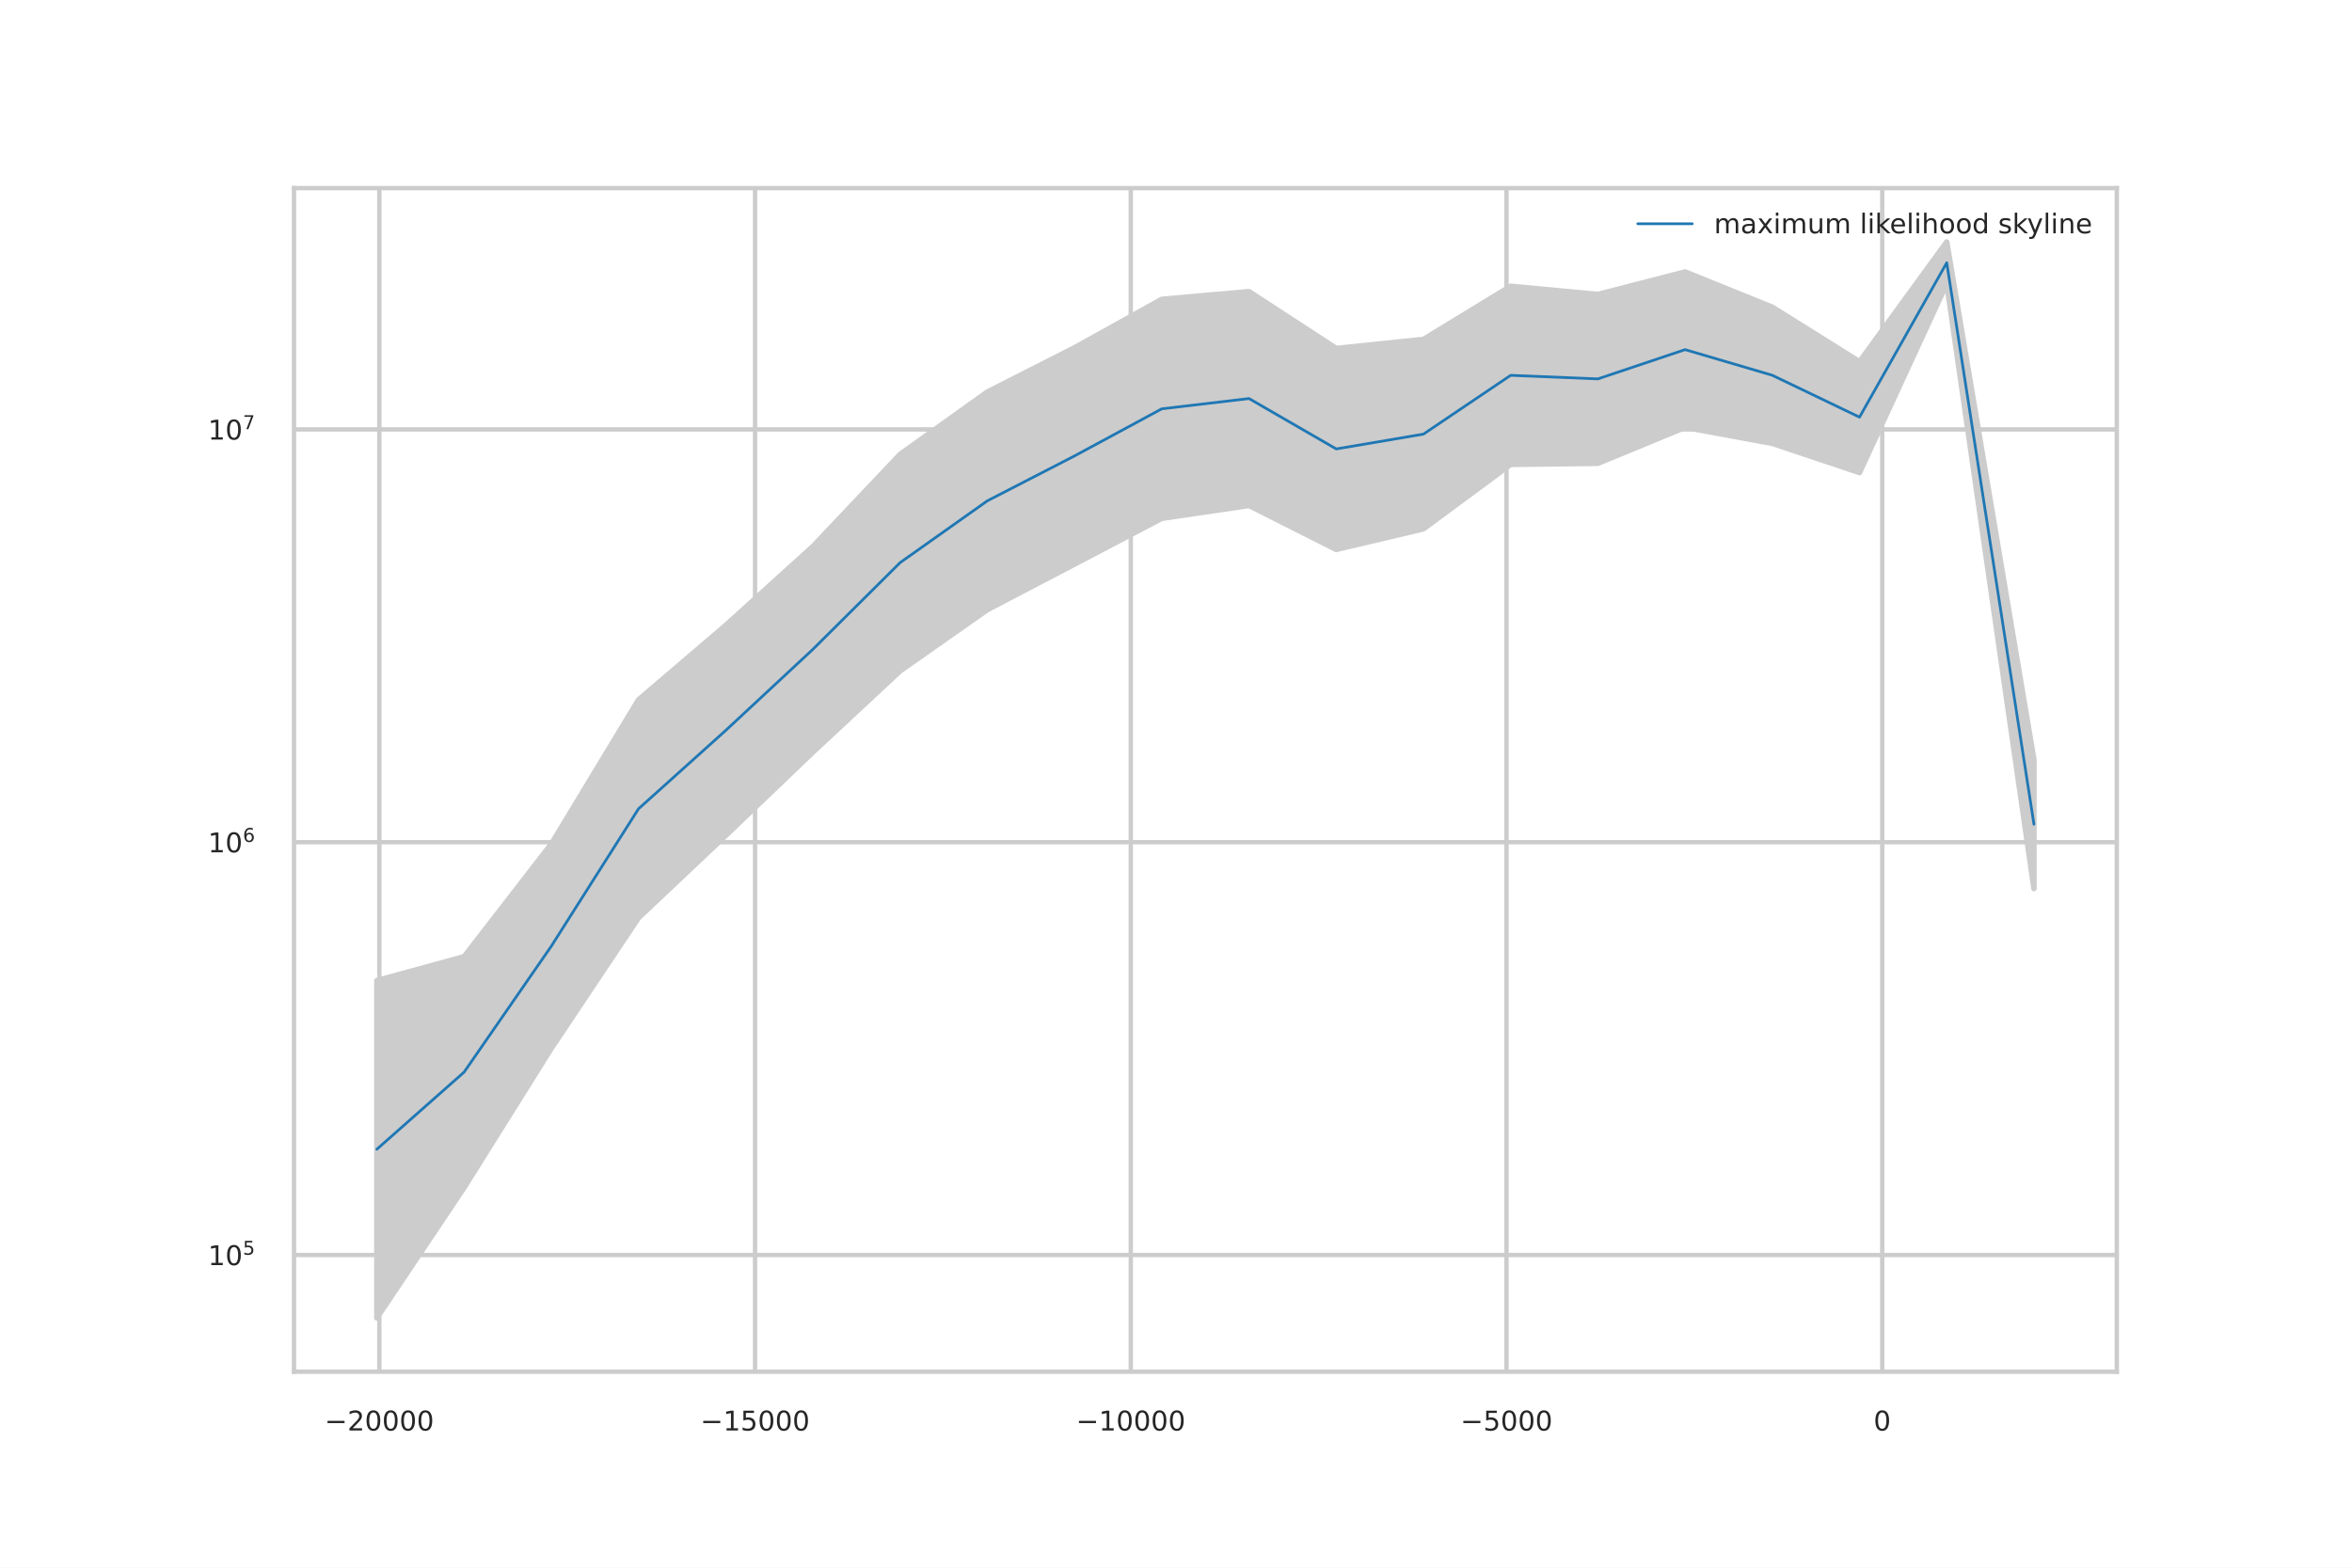
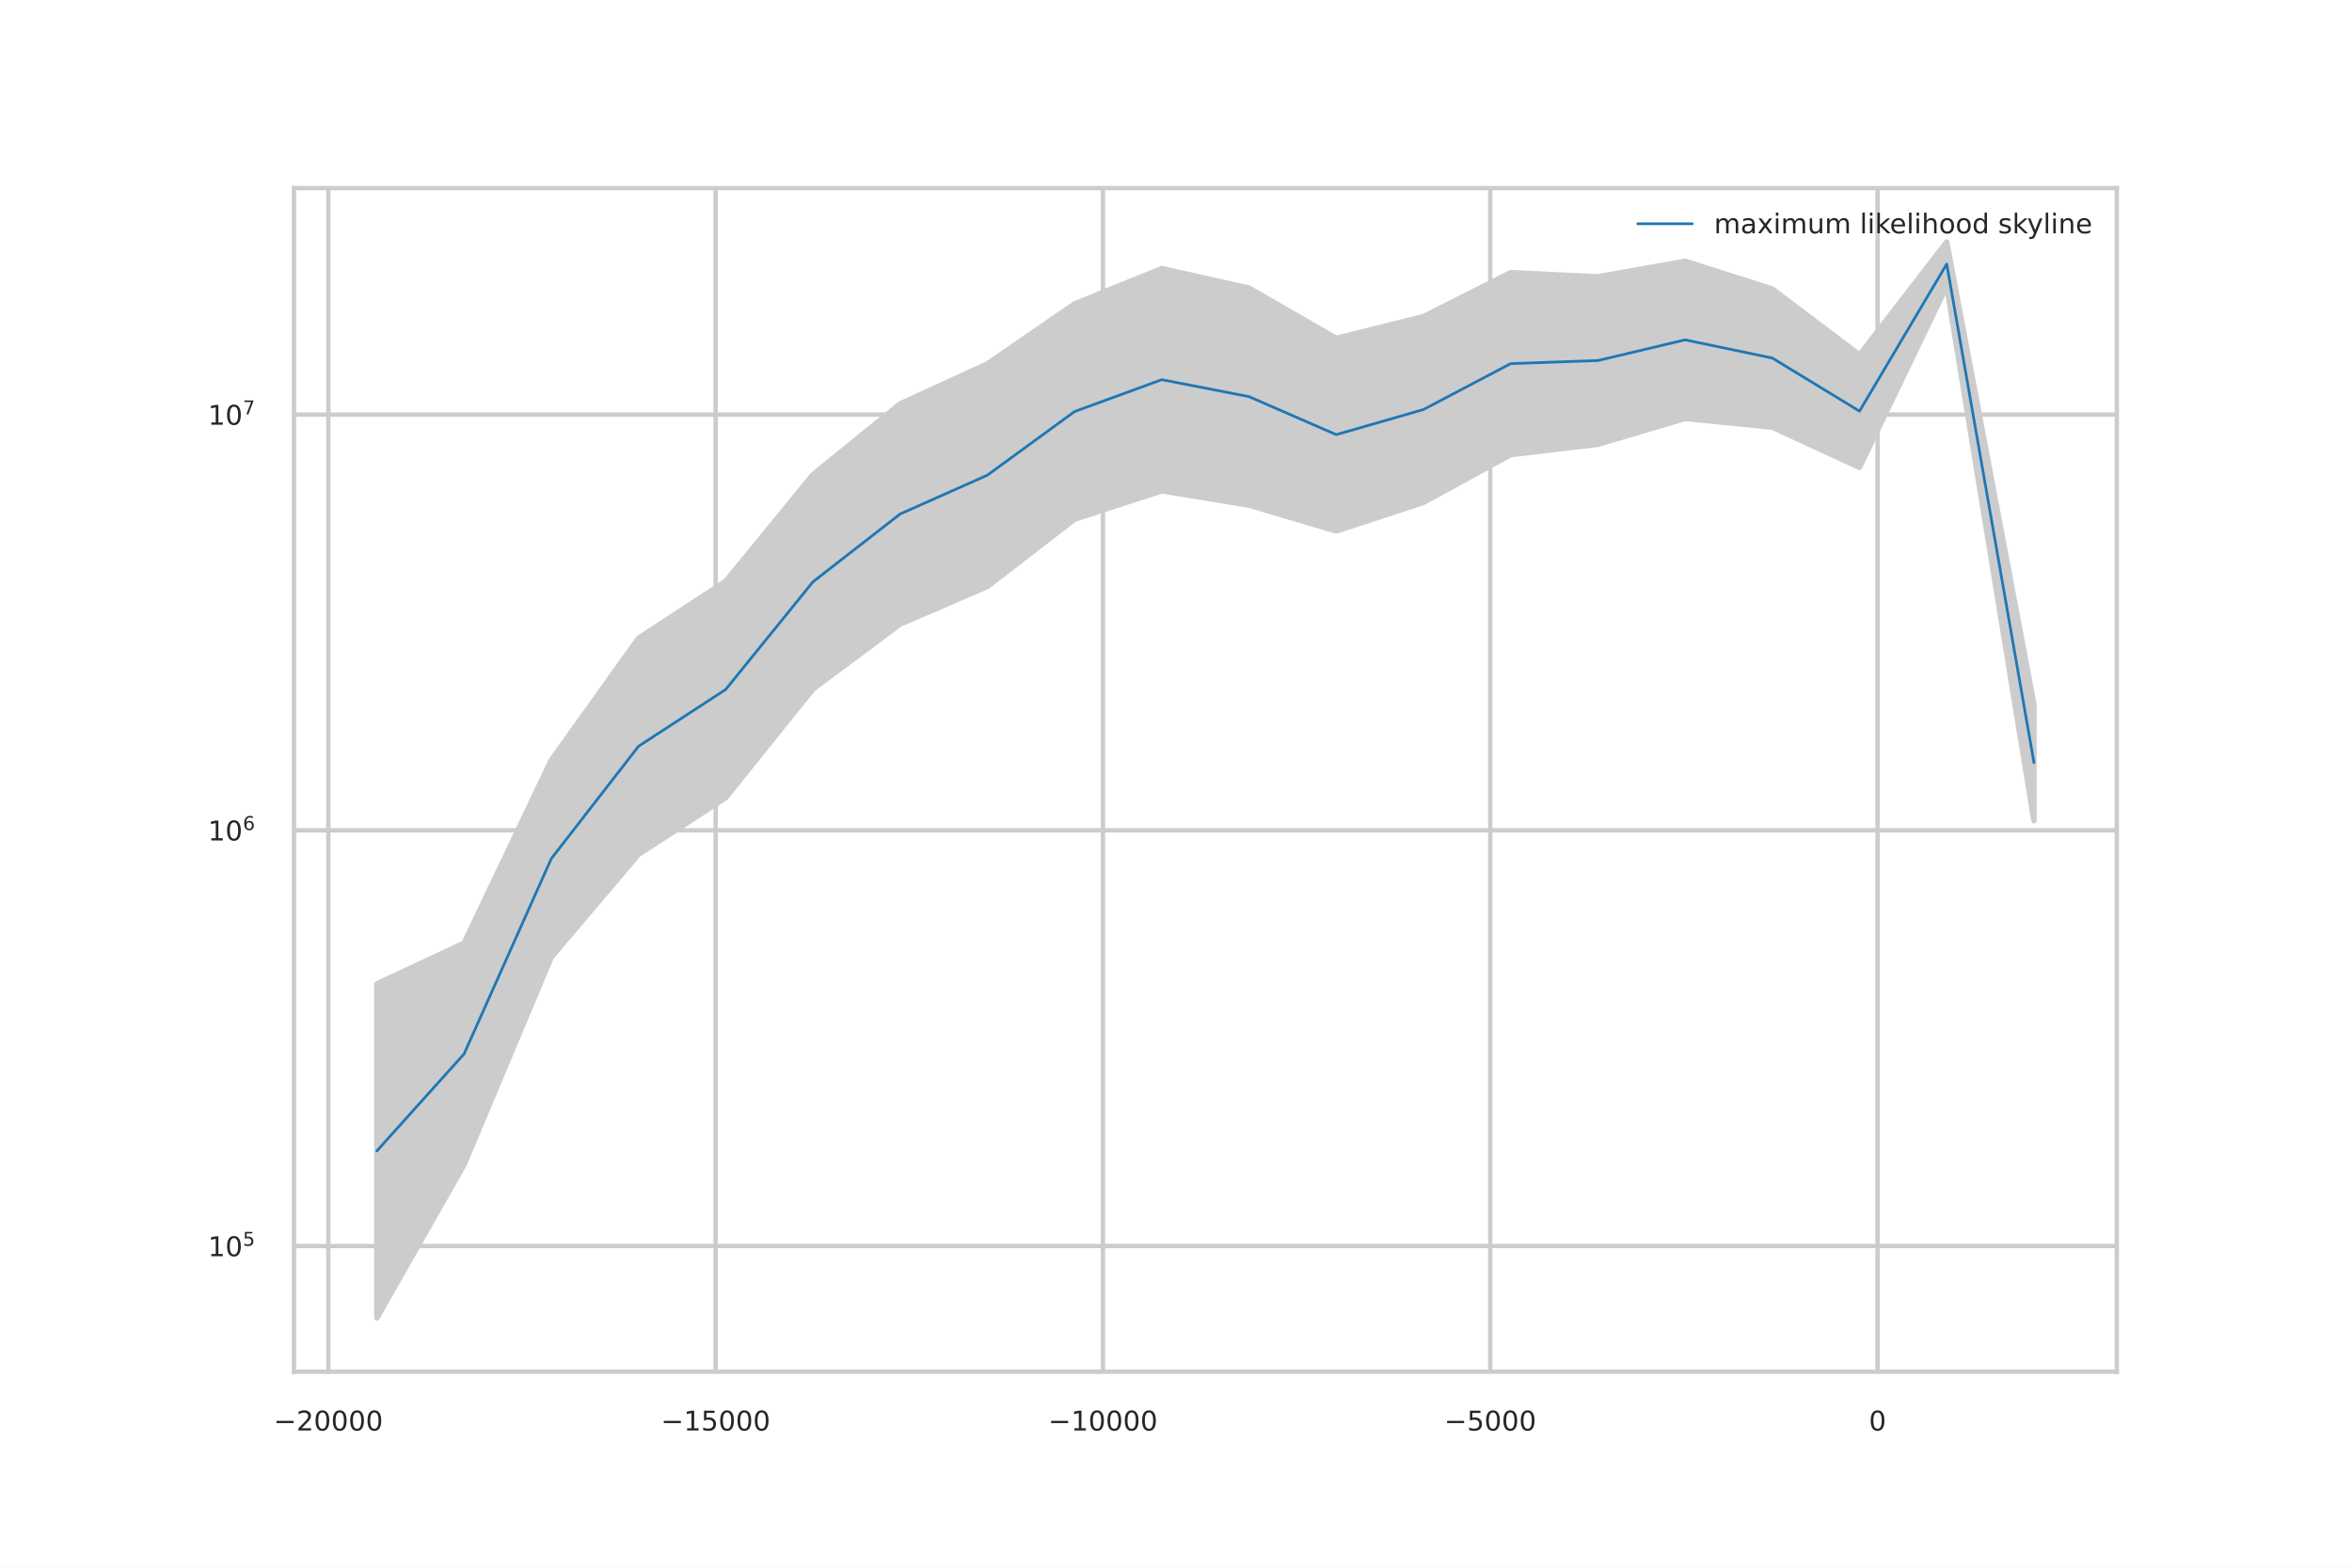
<svg xmlns="http://www.w3.org/2000/svg" xmlns:xlink="http://www.w3.org/1999/xlink" height="288pt" version="1.1" viewBox="0 0 432 288" width="432pt">
  <defs>
    <style type="text/css">*{stroke-linecap:butt;stroke-linejoin:round;}</style>
  </defs>
  <g id="figure_1">
    <g id="patch_1">
      <path d="M 0 288 L 432 288 L 432 0 L 0 0 z " style="fill:#ffffff;" />
    </g>
    <g id="axes_1">
      <g id="patch_2">
        <path d="M 54 252 L 388.8 252 L 388.8 34.56 L 54 34.56 z " style="fill:#ffffff;" />
      </g>
      <g id="matplotlib.axis_1">
        <g id="xtick_1">
          <g id="line2d_1">
-             <path clip-path="url(#p4e84e5da40)" d="M 69.675 252 L 69.675 34.56 " style="fill:none;stroke:#cccccc;stroke-linecap:round;stroke-width:0.8;" />
+             <path clip-path="url(#pf21f83f0b1)" d="M 60.307 252 L 60.307 34.56 " style="fill:none;stroke:#cccccc;stroke-linecap:round;stroke-width:0.8;" />
          </g>
          <g id="text_1">
-             <g style="fill:#262626;" transform="translate(59.62669 262.7992)scale(0.05 -0.05)">
+             <g style="fill:#262626;" transform="translate(50.25853 262.7992)scale(0.05 -0.05)">
              <defs>
                <path d="M 10.594 35.5 L 73.188 35.5 L 73.188 27.203 L 10.594 27.203 z " id="DejaVuSans-8722" />
                <path d="M 19.188 8.297 L 53.609 8.297 L 53.609 0 L 7.328 0 L 7.328 8.297 Q 12.938 14.109 22.625 23.891 Q 32.328 33.688 34.812 36.531 Q 39.547 41.844 41.422 45.531 Q 43.312 49.219 43.312 52.781 Q 43.312 58.594 39.234 62.25 Q 35.156 65.922 28.609 65.922 Q 23.969 65.922 18.812 64.312 Q 13.672 62.703 7.812 59.422 L 7.812 69.391 Q 13.766 71.781 18.938 73 Q 24.125 74.219 28.422 74.219 Q 39.75 74.219 46.484 68.547 Q 53.219 62.891 53.219 53.422 Q 53.219 48.922 51.531 44.891 Q 49.859 40.875 45.406 35.406 Q 44.188 33.984 37.641 27.219 Q 31.109 20.453 19.188 8.297 z " id="DejaVuSans-50" />
                <path d="M 31.781 66.406 Q 24.172 66.406 20.328 58.906 Q 16.5 51.422 16.5 36.375 Q 16.5 21.391 20.328 13.891 Q 24.172 6.391 31.781 6.391 Q 39.453 6.391 43.281 13.891 Q 47.125 21.391 47.125 36.375 Q 47.125 51.422 43.281 58.906 Q 39.453 66.406 31.781 66.406 z M 31.781 74.219 Q 44.047 74.219 50.516 64.516 Q 56.984 54.828 56.984 36.375 Q 56.984 17.969 50.516 8.266 Q 44.047 -1.422 31.781 -1.422 Q 19.531 -1.422 13.062 8.266 Q 6.594 17.969 6.594 36.375 Q 6.594 54.828 13.062 64.516 Q 19.531 74.219 31.781 74.219 z " id="DejaVuSans-48" />
              </defs>
              <use xlink:href="#DejaVuSans-8722" />
              <use x="83.789" xlink:href="#DejaVuSans-50" />
              <use x="147.412" xlink:href="#DejaVuSans-48" />
              <use x="211.035" xlink:href="#DejaVuSans-48" />
              <use x="274.658" xlink:href="#DejaVuSans-48" />
              <use x="338.281" xlink:href="#DejaVuSans-48" />
            </g>
          </g>
        </g>
        <g id="xtick_2">
          <g id="line2d_2">
-             <path clip-path="url(#p4e84e5da40)" d="M 138.685 252 L 138.685 34.56 " style="fill:none;stroke:#cccccc;stroke-linecap:round;stroke-width:0.8;" />
+             <path clip-path="url(#pf21f83f0b1)" d="M 131.444 252 L 131.444 34.56 " style="fill:none;stroke:#cccccc;stroke-linecap:round;stroke-width:0.8;" />
          </g>
          <g id="text_2">
-             <g style="fill:#262626;" transform="translate(128.6369 262.7992)scale(0.05 -0.05)">
+             <g style="fill:#262626;" transform="translate(121.396 262.7992)scale(0.05 -0.05)">
              <defs>
                <path d="M 12.406 8.297 L 28.516 8.297 L 28.516 63.922 L 10.984 60.406 L 10.984 69.391 L 28.422 72.906 L 38.281 72.906 L 38.281 8.297 L 54.391 8.297 L 54.391 0 L 12.406 0 z " id="DejaVuSans-49" />
                <path d="M 10.797 72.906 L 49.516 72.906 L 49.516 64.594 L 19.828 64.594 L 19.828 46.734 Q 21.969 47.469 24.109 47.828 Q 26.266 48.188 28.422 48.188 Q 40.625 48.188 47.75 41.5 Q 54.891 34.812 54.891 23.391 Q 54.891 11.625 47.562 5.094 Q 40.234 -1.422 26.906 -1.422 Q 22.312 -1.422 17.547 -0.641 Q 12.797 0.141 7.719 1.703 L 7.719 11.625 Q 12.109 9.234 16.797 8.062 Q 21.484 6.891 26.703 6.891 Q 35.156 6.891 40.078 11.328 Q 45.016 15.766 45.016 23.391 Q 45.016 31 40.078 35.438 Q 35.156 39.891 26.703 39.891 Q 22.75 39.891 18.812 39.016 Q 14.891 38.141 10.797 36.281 z " id="DejaVuSans-53" />
              </defs>
              <use xlink:href="#DejaVuSans-8722" />
              <use x="83.789" xlink:href="#DejaVuSans-49" />
              <use x="147.412" xlink:href="#DejaVuSans-53" />
              <use x="211.035" xlink:href="#DejaVuSans-48" />
              <use x="274.658" xlink:href="#DejaVuSans-48" />
              <use x="338.281" xlink:href="#DejaVuSans-48" />
            </g>
          </g>
        </g>
        <g id="xtick_3">
          <g id="line2d_3">
-             <path clip-path="url(#p4e84e5da40)" d="M 207.695 252 L 207.695 34.56 " style="fill:none;stroke:#cccccc;stroke-linecap:round;stroke-width:0.8;" />
+             <path clip-path="url(#pf21f83f0b1)" d="M 202.582 252 L 202.582 34.56 " style="fill:none;stroke:#cccccc;stroke-linecap:round;stroke-width:0.8;" />
          </g>
          <g id="text_3">
-             <g style="fill:#262626;" transform="translate(197.6471 262.7992)scale(0.05 -0.05)">
+             <g style="fill:#262626;" transform="translate(192.5335 262.7992)scale(0.05 -0.05)">
              <use xlink:href="#DejaVuSans-8722" />
              <use x="83.789" xlink:href="#DejaVuSans-49" />
              <use x="147.412" xlink:href="#DejaVuSans-48" />
              <use x="211.035" xlink:href="#DejaVuSans-48" />
              <use x="274.658" xlink:href="#DejaVuSans-48" />
              <use x="338.281" xlink:href="#DejaVuSans-48" />
            </g>
          </g>
        </g>
        <g id="xtick_4">
          <g id="line2d_4">
-             <path clip-path="url(#p4e84e5da40)" d="M 276.705 252 L 276.705 34.56 " style="fill:none;stroke:#cccccc;stroke-linecap:round;stroke-width:0.8;" />
+             <path clip-path="url(#pf21f83f0b1)" d="M 273.719 252 L 273.719 34.56 " style="fill:none;stroke:#cccccc;stroke-linecap:round;stroke-width:0.8;" />
          </g>
          <g id="text_4">
-             <g style="fill:#262626;" transform="translate(268.2479 262.7992)scale(0.05 -0.05)">
+             <g style="fill:#262626;" transform="translate(265.2616 262.7992)scale(0.05 -0.05)">
              <use xlink:href="#DejaVuSans-8722" />
              <use x="83.789" xlink:href="#DejaVuSans-53" />
              <use x="147.412" xlink:href="#DejaVuSans-48" />
              <use x="211.035" xlink:href="#DejaVuSans-48" />
              <use x="274.658" xlink:href="#DejaVuSans-48" />
            </g>
          </g>
        </g>
        <g id="xtick_5">
          <g id="line2d_5">
-             <path clip-path="url(#p4e84e5da40)" d="M 345.716 252 L 345.716 34.56 " style="fill:none;stroke:#cccccc;stroke-linecap:round;stroke-width:0.8;" />
+             <path clip-path="url(#pf21f83f0b1)" d="M 344.857 252 L 344.857 34.56 " style="fill:none;stroke:#cccccc;stroke-linecap:round;stroke-width:0.8;" />
          </g>
          <g id="text_5">
-             <g style="fill:#262626;" transform="translate(344.1249 262.7992)scale(0.05 -0.05)">
+             <g style="fill:#262626;" transform="translate(343.2659 262.7992)scale(0.05 -0.05)">
              <use xlink:href="#DejaVuSans-48" />
            </g>
          </g>
        </g>
      </g>
      <g id="matplotlib.axis_2">
        <g id="ytick_1">
          <g id="line2d_6">
-             <path clip-path="url(#p4e84e5da40)" d="M 54 230.553 L 388.8 230.553 " style="fill:none;stroke:#cccccc;stroke-linecap:round;stroke-width:0.8;" />
+             <path clip-path="url(#pf21f83f0b1)" d="M 54 228.91 L 388.8 228.91 " style="fill:none;stroke:#cccccc;stroke-linecap:round;stroke-width:0.8;" />
          </g>
          <g id="text_6">
-             <g style="fill:#262626;" transform="translate(38.2 232.4527)scale(0.05 -0.05)">
+             <g style="fill:#262626;" transform="translate(38.2 230.8098)scale(0.05 -0.05)">
              <use transform="translate(0 0.684375)" xlink:href="#DejaVuSans-49" />
              <use transform="translate(63.62305 0.684375)" xlink:href="#DejaVuSans-48" />
              <use transform="translate(128.2031 38.96563)scale(0.7)" xlink:href="#DejaVuSans-53" />
            </g>
          </g>
        </g>
        <g id="ytick_2">
          <g id="line2d_7">
-             <path clip-path="url(#p4e84e5da40)" d="M 54 154.721 L 388.8 154.721 " style="fill:none;stroke:#cccccc;stroke-linecap:round;stroke-width:0.8;" />
+             <path clip-path="url(#pf21f83f0b1)" d="M 54 152.538 L 388.8 152.538 " style="fill:none;stroke:#cccccc;stroke-linecap:round;stroke-width:0.8;" />
          </g>
          <g id="text_7">
-             <g style="fill:#262626;" transform="translate(38.2 156.6204)scale(0.05 -0.05)">
+             <g style="fill:#262626;" transform="translate(38.2 154.4374)scale(0.05 -0.05)">
              <defs>
                <path d="M 33.016 40.375 Q 26.375 40.375 22.484 35.828 Q 18.609 31.297 18.609 23.391 Q 18.609 15.531 22.484 10.953 Q 26.375 6.391 33.016 6.391 Q 39.656 6.391 43.531 10.953 Q 47.406 15.531 47.406 23.391 Q 47.406 31.297 43.531 35.828 Q 39.656 40.375 33.016 40.375 z M 52.594 71.297 L 52.594 62.312 Q 48.875 64.062 45.094 64.984 Q 41.312 65.922 37.594 65.922 Q 27.828 65.922 22.672 59.328 Q 17.531 52.734 16.797 39.406 Q 19.672 43.656 24.016 45.922 Q 28.375 48.188 33.594 48.188 Q 44.578 48.188 50.953 41.516 Q 57.328 34.859 57.328 23.391 Q 57.328 12.156 50.688 5.359 Q 44.047 -1.422 33.016 -1.422 Q 20.359 -1.422 13.672 8.266 Q 6.984 17.969 6.984 36.375 Q 6.984 53.656 15.188 63.938 Q 23.391 74.219 37.203 74.219 Q 40.922 74.219 44.703 73.484 Q 48.484 72.75 52.594 71.297 z " id="DejaVuSans-54" />
              </defs>
              <use transform="translate(0 0.765625)" xlink:href="#DejaVuSans-49" />
              <use transform="translate(63.62305 0.765625)" xlink:href="#DejaVuSans-48" />
              <use transform="translate(128.2031 39.04688)scale(0.7)" xlink:href="#DejaVuSans-54" />
            </g>
          </g>
        </g>
        <g id="ytick_3">
          <g id="line2d_8">
-             <path clip-path="url(#p4e84e5da40)" d="M 54 78.888 L 388.8 78.888 " style="fill:none;stroke:#cccccc;stroke-linecap:round;stroke-width:0.8;" />
+             <path clip-path="url(#pf21f83f0b1)" d="M 54 76.165 L 388.8 76.165 " style="fill:none;stroke:#cccccc;stroke-linecap:round;stroke-width:0.8;" />
          </g>
          <g id="text_8">
-             <g style="fill:#262626;" transform="translate(38.2 80.78807)scale(0.05 -0.05)">
+             <g style="fill:#262626;" transform="translate(38.2 78.06494)scale(0.05 -0.05)">
              <defs>
                <path d="M 8.203 72.906 L 55.078 72.906 L 55.078 68.703 L 28.609 0 L 18.312 0 L 43.219 64.594 L 8.203 64.594 z " id="DejaVuSans-55" />
              </defs>
              <use transform="translate(0 0.684375)" xlink:href="#DejaVuSans-49" />
              <use transform="translate(63.62305 0.684375)" xlink:href="#DejaVuSans-48" />
              <use transform="translate(128.2031 38.96563)scale(0.7)" xlink:href="#DejaVuSans-55" />
            </g>
          </g>
        </g>
        <g id="ytick_4" />
        <g id="ytick_5" />
        <g id="ytick_6" />
        <g id="ytick_7" />
        <g id="ytick_8" />
        <g id="ytick_9" />
        <g id="ytick_10" />
        <g id="ytick_11" />
        <g id="ytick_12" />
        <g id="ytick_13" />
        <g id="ytick_14" />
        <g id="ytick_15" />
        <g id="ytick_16" />
        <g id="ytick_17" />
        <g id="ytick_18" />
        <g id="ytick_19" />
        <g id="ytick_20" />
        <g id="ytick_21" />
        <g id="ytick_22" />
        <g id="ytick_23" />
        <g id="ytick_24" />
        <g id="ytick_25" />
+         <g id="ytick_26" />
      </g>
      <g id="PolyCollection_1">
        <defs>
-           <path d="M 69.218 -107.865 L 69.218 -45.884 L 85.237 -69.824 L 101.256 -95.401 L 117.276 -119.388 L 133.295 -134.513 L 149.314 -149.829 L 165.333 -164.754 L 181.352 -175.996 L 197.371 -184.371 L 213.39 -192.775 L 229.41 -195.134 L 245.429 -187.056 L 261.448 -190.844 L 277.467 -202.682 L 293.486 -202.88 L 309.505 -209.49 L 325.524 -206.543 L 341.544 -201.178 L 357.563 -235.9 L 373.582 -124.749 L 373.582 -148.426 L 373.582 -148.426 L 357.563 -243.556 L 341.544 -221.554 L 325.524 -231.572 L 309.505 -238.05 L 293.486 -233.908 L 277.467 -235.417 L 261.448 -225.652 L 245.429 -223.995 L 229.41 -234.431 L 213.39 -233.016 L 197.371 -224.121 L 181.352 -215.99 L 165.333 -204.536 L 149.314 -187.618 L 133.295 -173.115 L 117.276 -159.436 L 101.256 -132.944 L 85.237 -112.244 L 69.218 -107.865 z " id="md7a7d5399f" style="stroke:#cccccc;" />
+           <path d="M 69.218 -107.241 L 69.218 -45.884 L 85.237 -74.03 L 101.256 -112.152 L 117.276 -131.044 L 133.295 -141.464 L 149.314 -161.416 L 165.333 -173.346 L 181.352 -180.253 L 197.371 -192.619 L 213.39 -197.833 L 229.41 -195.195 L 245.429 -190.447 L 261.448 -195.7 L 277.467 -204.474 L 293.486 -206.378 L 309.505 -211.125 L 325.524 -209.527 L 341.544 -202.133 L 357.563 -235.431 L 373.582 -137.217 L 373.582 -158.608 L 373.582 -158.608 L 357.563 -243.556 L 341.544 -222.796 L 325.524 -234.916 L 309.505 -240.006 L 293.486 -237.151 L 277.467 -237.916 L 261.448 -229.827 L 245.429 -225.853 L 229.41 -235.071 L 213.39 -238.669 L 197.371 -232.169 L 181.352 -221.155 L 165.333 -213.811 L 149.314 -200.8 L 133.295 -181.215 L 117.276 -170.753 L 101.256 -148.353 L 85.237 -114.737 L 69.218 -107.241 z " id="me9566bb110" style="stroke:#cccccc;" />
        </defs>
-         <g clip-path="url(#p4e84e5da40)">
-           <use style="fill:#cccccc;stroke:#cccccc;" x="0" xlink:href="#md7a7d5399f" y="288" />
+         <g clip-path="url(#pf21f83f0b1)">
+           <use style="fill:#cccccc;stroke:#cccccc;" x="0" xlink:href="#me9566bb110" y="288" />
        </g>
      </g>
      <g id="line2d_9">
-         <path clip-path="url(#p4e84e5da40)" d="M 69.218 211.125 L 85.237 196.966 L 101.256 173.828 L 117.276 148.588 L 133.295 134.186 L 149.314 119.277 L 165.333 103.355 L 181.352 92.007 L 197.371 83.754 L 213.39 75.105 L 229.41 73.218 L 245.429 82.475 L 261.448 79.752 L 277.467 68.95 L 293.486 69.606 L 309.505 64.23 L 325.524 68.943 L 341.544 76.634 L 357.563 48.272 L 373.582 151.413 " style="fill:none;stroke:#1f77b4;stroke-linecap:round;stroke-width:0.5;" />
+         <path clip-path="url(#pf21f83f0b1)" d="M 69.218 211.438 L 85.237 193.617 L 101.256 157.747 L 117.276 137.102 L 133.295 126.66 L 149.314 106.892 L 165.333 94.422 L 181.352 87.296 L 197.371 75.606 L 213.39 69.749 L 229.41 72.867 L 245.429 79.85 L 261.448 75.237 L 277.467 66.805 L 293.486 66.235 L 309.505 62.435 L 325.524 65.778 L 341.544 75.535 L 357.563 48.507 L 373.582 140.087 " style="fill:none;stroke:#1f77b4;stroke-linecap:round;stroke-width:0.5;" />
      </g>
      <g id="patch_3">
        <path d="M 54 252 L 54 34.56 " style="fill:none;stroke:#cccccc;stroke-linecap:square;stroke-linejoin:miter;stroke-width:0.8;" />
      </g>
      <g id="patch_4">
        <path d="M 388.8 252 L 388.8 34.56 " style="fill:none;stroke:#cccccc;stroke-linecap:square;stroke-linejoin:miter;stroke-width:0.8;" />
      </g>
      <g id="patch_5">
        <path d="M 54 252 L 388.8 252 " style="fill:none;stroke:#cccccc;stroke-linecap:square;stroke-linejoin:miter;stroke-width:0.8;" />
      </g>
      <g id="patch_6">
        <path d="M 54 34.56 L 388.8 34.56 " style="fill:none;stroke:#cccccc;stroke-linecap:square;stroke-linejoin:miter;stroke-width:0.8;" />
      </g>
      <g id="legend_1">
        <g id="line2d_10">
          <path d="M 300.82 41.109 L 310.82 41.109 " style="fill:none;stroke:#1f77b4;stroke-linecap:round;stroke-width:0.5;" />
        </g>
        <g id="line2d_11" />
        <g id="text_9">
          <g style="fill:#262626;" transform="translate(314.8195 42.85922)scale(0.05 -0.05)">
            <defs>
              <path d="M 52 44.188 Q 55.375 50.25 60.062 53.125 Q 64.75 56 71.094 56 Q 79.641 56 84.281 50.016 Q 88.922 44.047 88.922 33.016 L 88.922 0 L 79.891 0 L 79.891 32.719 Q 79.891 40.578 77.094 44.375 Q 74.312 48.188 68.609 48.188 Q 61.625 48.188 57.562 43.547 Q 53.516 38.922 53.516 30.906 L 53.516 0 L 44.484 0 L 44.484 32.719 Q 44.484 40.625 41.703 44.406 Q 38.922 48.188 33.109 48.188 Q 26.219 48.188 22.156 43.531 Q 18.109 38.875 18.109 30.906 L 18.109 0 L 9.078 0 L 9.078 54.688 L 18.109 54.688 L 18.109 46.188 Q 21.188 51.219 25.484 53.609 Q 29.781 56 35.688 56 Q 41.656 56 45.828 52.969 Q 50 49.953 52 44.188 z " id="DejaVuSans-109" />
              <path d="M 34.281 27.484 Q 23.391 27.484 19.188 25 Q 14.984 22.516 14.984 16.5 Q 14.984 11.719 18.141 8.906 Q 21.297 6.109 26.703 6.109 Q 34.188 6.109 38.703 11.406 Q 43.219 16.703 43.219 25.484 L 43.219 27.484 z M 52.203 31.203 L 52.203 0 L 43.219 0 L 43.219 8.297 Q 40.141 3.328 35.547 0.953 Q 30.953 -1.422 24.312 -1.422 Q 15.922 -1.422 10.953 3.297 Q 6 8.016 6 15.922 Q 6 25.141 12.172 29.828 Q 18.359 34.516 30.609 34.516 L 43.219 34.516 L 43.219 35.406 Q 43.219 41.609 39.141 45 Q 35.062 48.391 27.688 48.391 Q 23 48.391 18.547 47.266 Q 14.109 46.141 10.016 43.891 L 10.016 52.203 Q 14.938 54.109 19.578 55.047 Q 24.219 56 28.609 56 Q 40.484 56 46.344 49.844 Q 52.203 43.703 52.203 31.203 z " id="DejaVuSans-97" />
              <path d="M 54.891 54.688 L 35.109 28.078 L 55.906 0 L 45.312 0 L 29.391 21.484 L 13.484 0 L 2.875 0 L 24.125 28.609 L 4.688 54.688 L 15.281 54.688 L 29.781 35.203 L 44.281 54.688 z " id="DejaVuSans-120" />
              <path d="M 9.422 54.688 L 18.406 54.688 L 18.406 0 L 9.422 0 z M 9.422 75.984 L 18.406 75.984 L 18.406 64.594 L 9.422 64.594 z " id="DejaVuSans-105" />
              <path d="M 8.5 21.578 L 8.5 54.688 L 17.484 54.688 L 17.484 21.922 Q 17.484 14.156 20.5 10.266 Q 23.531 6.391 29.594 6.391 Q 36.859 6.391 41.078 11.031 Q 45.312 15.672 45.312 23.688 L 45.312 54.688 L 54.297 54.688 L 54.297 0 L 45.312 0 L 45.312 8.406 Q 42.047 3.422 37.719 1 Q 33.406 -1.422 27.688 -1.422 Q 18.266 -1.422 13.375 4.438 Q 8.5 10.297 8.5 21.578 z M 31.109 56 z " id="DejaVuSans-117" />
              <path id="DejaVuSans-32" />
              <path d="M 9.422 75.984 L 18.406 75.984 L 18.406 0 L 9.422 0 z " id="DejaVuSans-108" />
              <path d="M 9.078 75.984 L 18.109 75.984 L 18.109 31.109 L 44.922 54.688 L 56.391 54.688 L 27.391 29.109 L 57.625 0 L 45.906 0 L 18.109 26.703 L 18.109 0 L 9.078 0 z " id="DejaVuSans-107" />
              <path d="M 56.203 29.594 L 56.203 25.203 L 14.891 25.203 Q 15.484 15.922 20.484 11.062 Q 25.484 6.203 34.422 6.203 Q 39.594 6.203 44.453 7.469 Q 49.312 8.734 54.109 11.281 L 54.109 2.781 Q 49.266 0.734 44.188 -0.344 Q 39.109 -1.422 33.891 -1.422 Q 20.797 -1.422 13.156 6.188 Q 5.516 13.812 5.516 26.812 Q 5.516 40.234 12.766 48.109 Q 20.016 56 32.328 56 Q 43.359 56 49.781 48.891 Q 56.203 41.797 56.203 29.594 z M 47.219 32.234 Q 47.125 39.594 43.094 43.984 Q 39.062 48.391 32.422 48.391 Q 24.906 48.391 20.391 44.141 Q 15.875 39.891 15.188 32.172 z " id="DejaVuSans-101" />
              <path d="M 54.891 33.016 L 54.891 0 L 45.906 0 L 45.906 32.719 Q 45.906 40.484 42.875 44.328 Q 39.844 48.188 33.797 48.188 Q 26.516 48.188 22.312 43.547 Q 18.109 38.922 18.109 30.906 L 18.109 0 L 9.078 0 L 9.078 75.984 L 18.109 75.984 L 18.109 46.188 Q 21.344 51.125 25.703 53.562 Q 30.078 56 35.797 56 Q 45.219 56 50.047 50.172 Q 54.891 44.344 54.891 33.016 z " id="DejaVuSans-104" />
              <path d="M 30.609 48.391 Q 23.391 48.391 19.188 42.75 Q 14.984 37.109 14.984 27.297 Q 14.984 17.484 19.156 11.844 Q 23.344 6.203 30.609 6.203 Q 37.797 6.203 41.984 11.859 Q 46.188 17.531 46.188 27.297 Q 46.188 37.016 41.984 42.703 Q 37.797 48.391 30.609 48.391 z M 30.609 56 Q 42.328 56 49.016 48.375 Q 55.719 40.766 55.719 27.297 Q 55.719 13.875 49.016 6.219 Q 42.328 -1.422 30.609 -1.422 Q 18.844 -1.422 12.172 6.219 Q 5.516 13.875 5.516 27.297 Q 5.516 40.766 12.172 48.375 Q 18.844 56 30.609 56 z " id="DejaVuSans-111" />
              <path d="M 45.406 46.391 L 45.406 75.984 L 54.391 75.984 L 54.391 0 L 45.406 0 L 45.406 8.203 Q 42.578 3.328 38.25 0.953 Q 33.938 -1.422 27.875 -1.422 Q 17.969 -1.422 11.734 6.484 Q 5.516 14.406 5.516 27.297 Q 5.516 40.188 11.734 48.094 Q 17.969 56 27.875 56 Q 33.938 56 38.25 53.625 Q 42.578 51.266 45.406 46.391 z M 14.797 27.297 Q 14.797 17.391 18.875 11.75 Q 22.953 6.109 30.078 6.109 Q 37.203 6.109 41.297 11.75 Q 45.406 17.391 45.406 27.297 Q 45.406 37.203 41.297 42.844 Q 37.203 48.484 30.078 48.484 Q 22.953 48.484 18.875 42.844 Q 14.797 37.203 14.797 27.297 z " id="DejaVuSans-100" />
              <path d="M 44.281 53.078 L 44.281 44.578 Q 40.484 46.531 36.375 47.5 Q 32.281 48.484 27.875 48.484 Q 21.188 48.484 17.844 46.438 Q 14.5 44.391 14.5 40.281 Q 14.5 37.156 16.891 35.375 Q 19.281 33.594 26.516 31.984 L 29.594 31.297 Q 39.156 29.25 43.188 25.516 Q 47.219 21.781 47.219 15.094 Q 47.219 7.469 41.188 3.016 Q 35.156 -1.422 24.609 -1.422 Q 20.219 -1.422 15.453 -0.562 Q 10.688 0.297 5.422 2 L 5.422 11.281 Q 10.406 8.688 15.234 7.391 Q 20.062 6.109 24.812 6.109 Q 31.156 6.109 34.562 8.281 Q 37.984 10.453 37.984 14.406 Q 37.984 18.062 35.516 20.016 Q 33.062 21.969 24.703 23.781 L 21.578 24.516 Q 13.234 26.266 9.516 29.906 Q 5.812 33.547 5.812 39.891 Q 5.812 47.609 11.281 51.797 Q 16.75 56 26.812 56 Q 31.781 56 36.172 55.266 Q 40.578 54.547 44.281 53.078 z " id="DejaVuSans-115" />
              <path d="M 32.172 -5.078 Q 28.375 -14.844 24.75 -17.812 Q 21.141 -20.797 15.094 -20.797 L 7.906 -20.797 L 7.906 -13.281 L 13.188 -13.281 Q 16.891 -13.281 18.938 -11.516 Q 21 -9.766 23.484 -3.219 L 25.094 0.875 L 2.984 54.688 L 12.5 54.688 L 29.594 11.922 L 46.688 54.688 L 56.203 54.688 z " id="DejaVuSans-121" />
              <path d="M 54.891 33.016 L 54.891 0 L 45.906 0 L 45.906 32.719 Q 45.906 40.484 42.875 44.328 Q 39.844 48.188 33.797 48.188 Q 26.516 48.188 22.312 43.547 Q 18.109 38.922 18.109 30.906 L 18.109 0 L 9.078 0 L 9.078 54.688 L 18.109 54.688 L 18.109 46.188 Q 21.344 51.125 25.703 53.562 Q 30.078 56 35.797 56 Q 45.219 56 50.047 50.172 Q 54.891 44.344 54.891 33.016 z " id="DejaVuSans-110" />
            </defs>
            <use xlink:href="#DejaVuSans-109" />
            <use x="97.412" xlink:href="#DejaVuSans-97" />
            <use x="158.691" xlink:href="#DejaVuSans-120" />
            <use x="217.871" xlink:href="#DejaVuSans-105" />
            <use x="245.654" xlink:href="#DejaVuSans-109" />
            <use x="343.066" xlink:href="#DejaVuSans-117" />
            <use x="406.445" xlink:href="#DejaVuSans-109" />
            <use x="503.857" xlink:href="#DejaVuSans-32" />
            <use x="535.645" xlink:href="#DejaVuSans-108" />
            <use x="563.428" xlink:href="#DejaVuSans-105" />
            <use x="591.211" xlink:href="#DejaVuSans-107" />
            <use x="645.496" xlink:href="#DejaVuSans-101" />
            <use x="707.02" xlink:href="#DejaVuSans-108" />
            <use x="734.803" xlink:href="#DejaVuSans-105" />
            <use x="762.586" xlink:href="#DejaVuSans-104" />
            <use x="825.965" xlink:href="#DejaVuSans-111" />
            <use x="887.146" xlink:href="#DejaVuSans-111" />
            <use x="948.328" xlink:href="#DejaVuSans-100" />
            <use x="1011.805" xlink:href="#DejaVuSans-32" />
            <use x="1043.592" xlink:href="#DejaVuSans-115" />
            <use x="1095.691" xlink:href="#DejaVuSans-107" />
            <use x="1149.977" xlink:href="#DejaVuSans-121" />
            <use x="1209.156" xlink:href="#DejaVuSans-108" />
            <use x="1236.939" xlink:href="#DejaVuSans-105" />
            <use x="1264.723" xlink:href="#DejaVuSans-110" />
            <use x="1328.102" xlink:href="#DejaVuSans-101" />
          </g>
        </g>
      </g>
    </g>
  </g>
  <defs>
-     <clipPath id="p4e84e5da40">
+     <clipPath id="pf21f83f0b1">
      <rect height="217.44" width="334.8" x="54" y="34.56" />
    </clipPath>
  </defs>
</svg>
